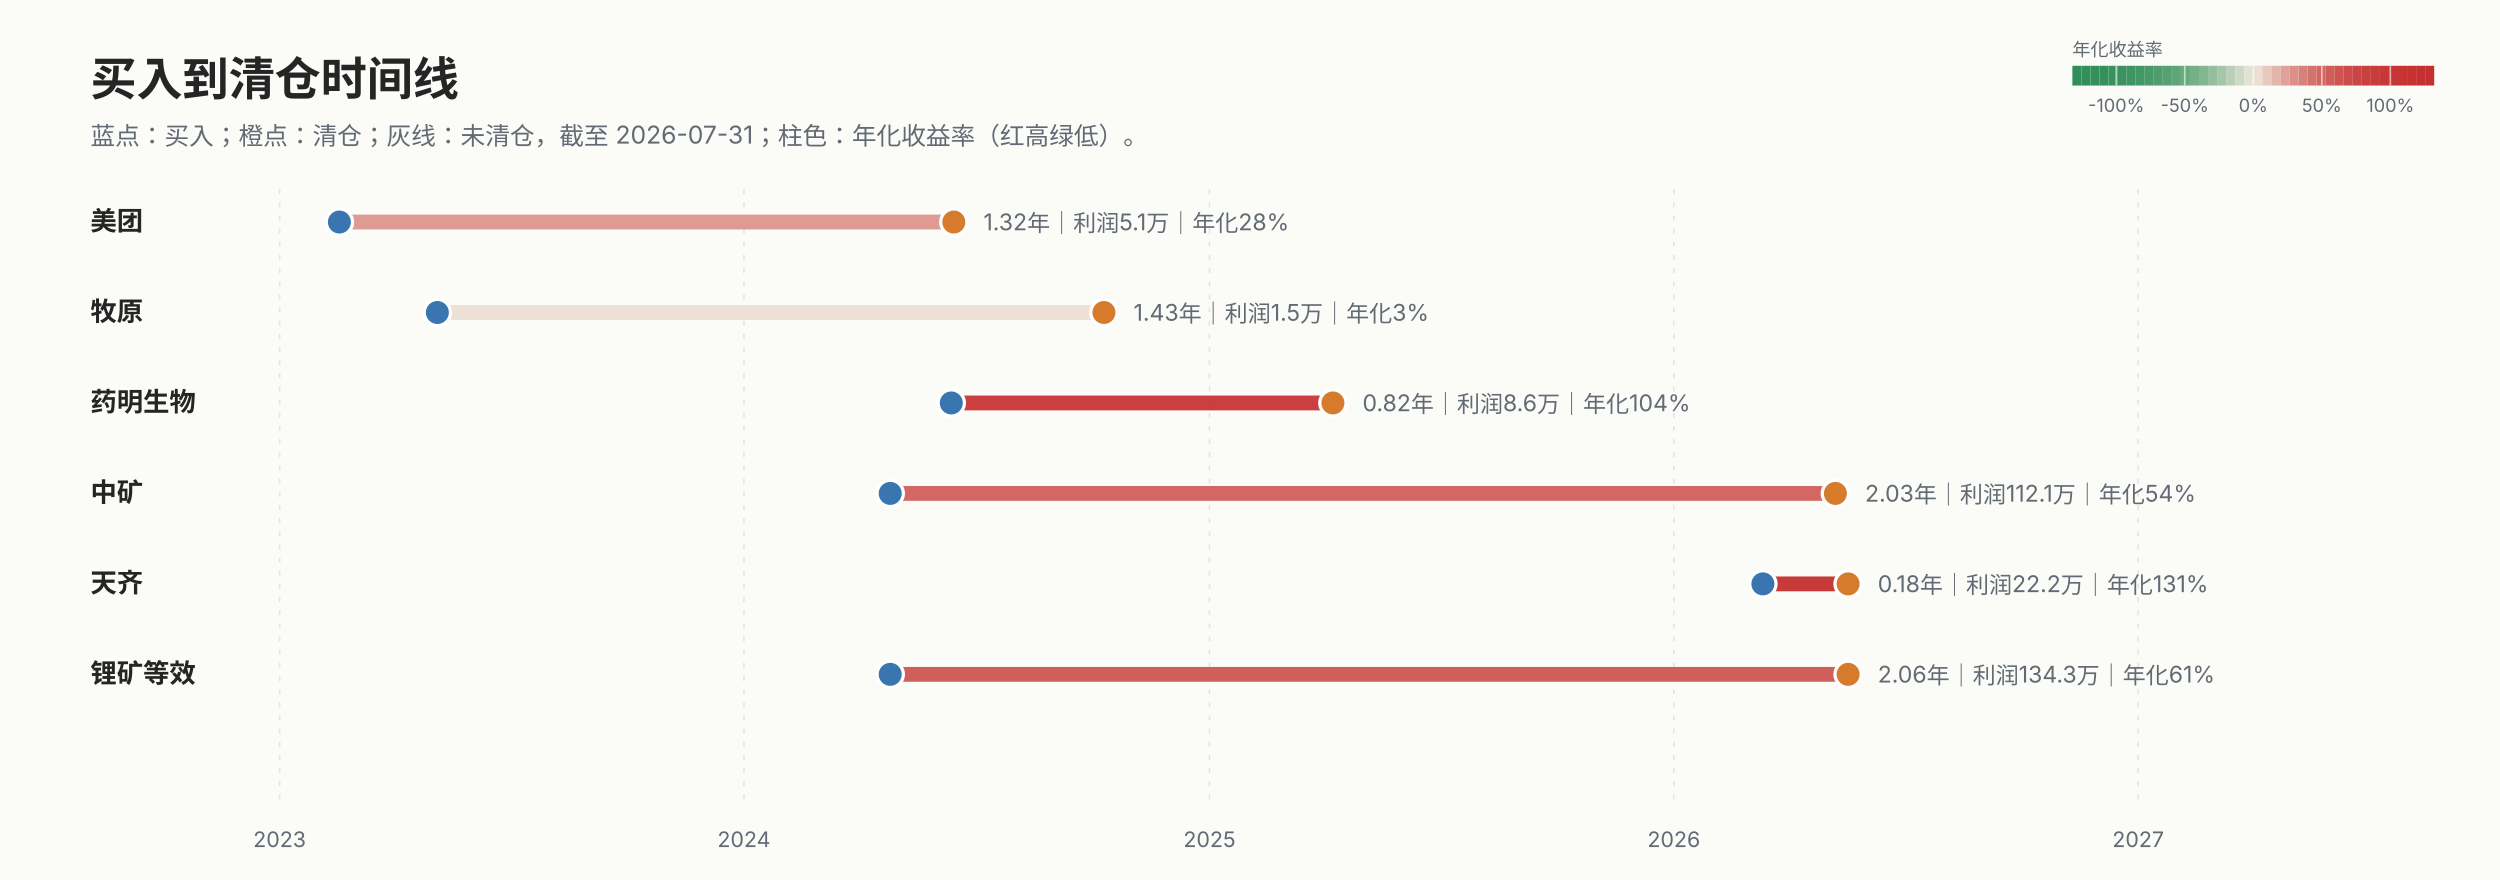
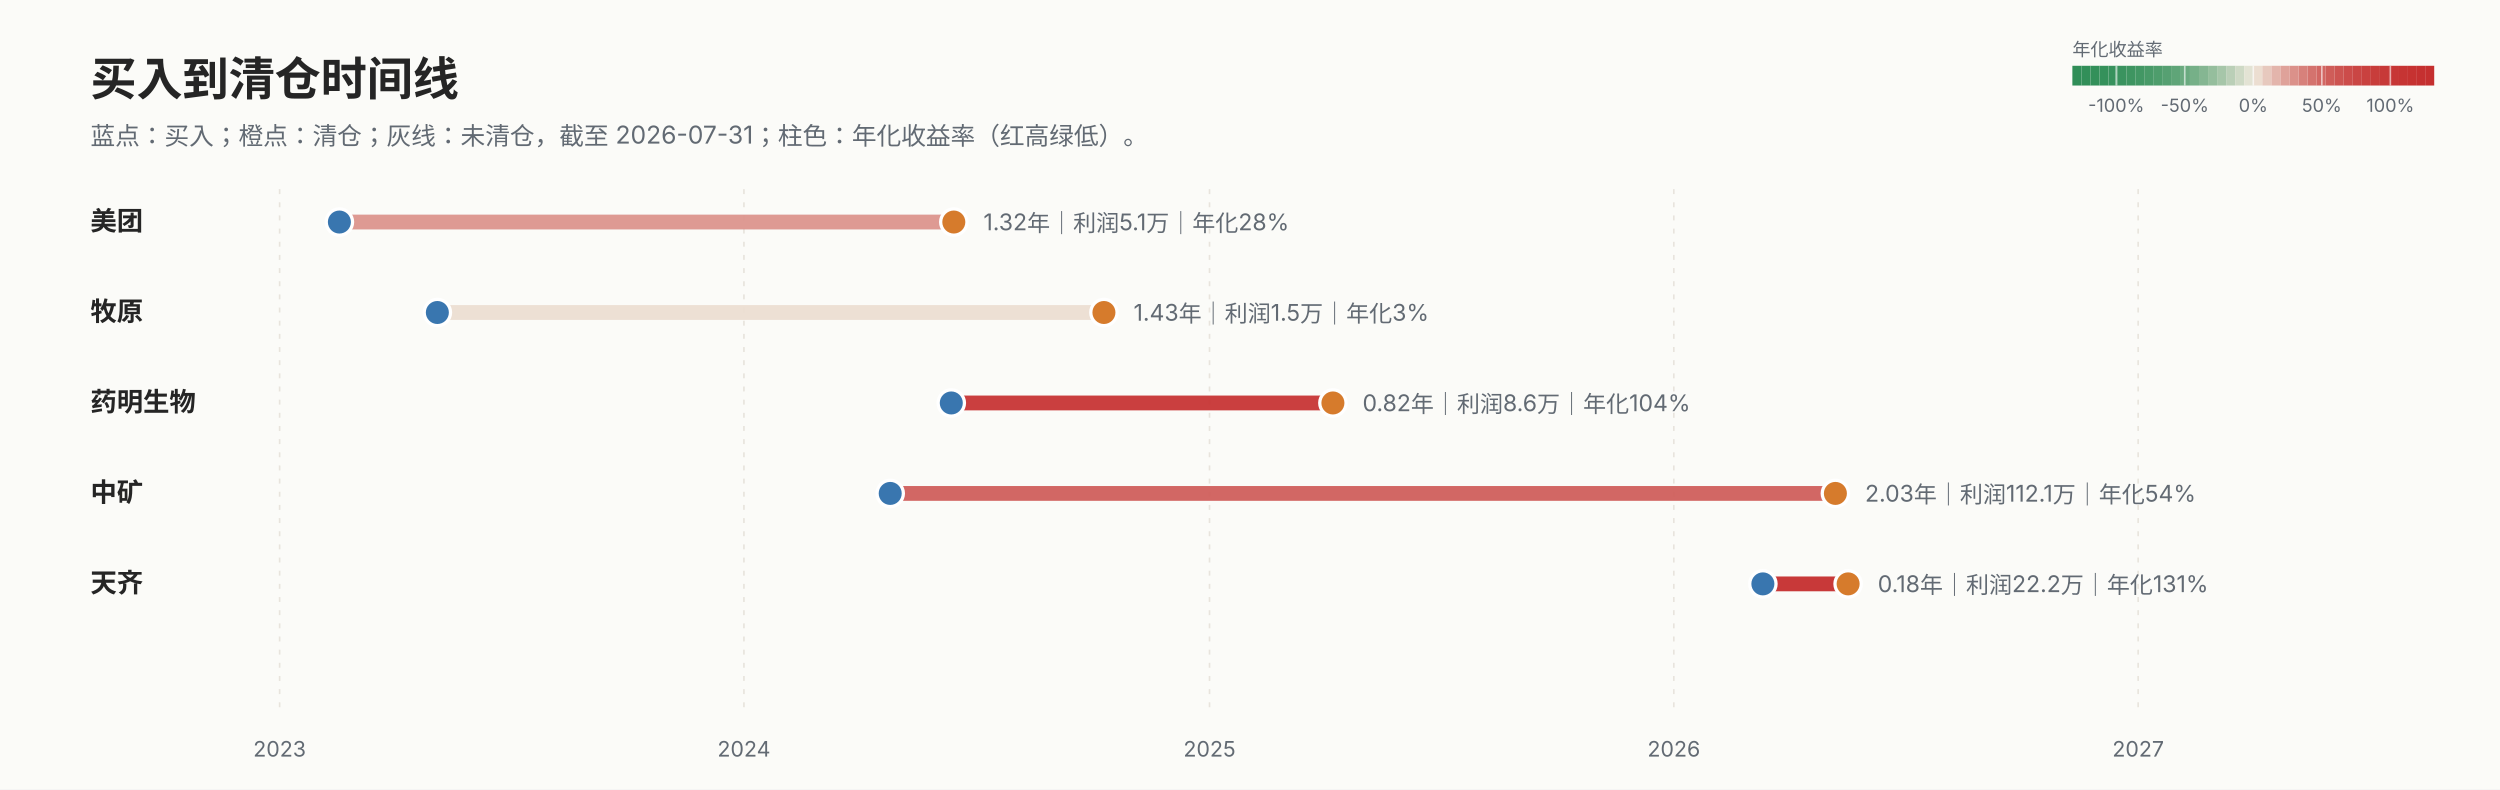
- <svg xmlns="http://www.w3.org/2000/svg" width="1520" height="535" viewBox="0 0 1520 535" role="img" aria-label="买入到清仓时间线">
+ <svg xmlns="http://www.w3.org/2000/svg" width="1520" height="480" viewBox="0 0 1520 480" role="img" aria-label="买入到清仓时间线">
  <rect width="100%" height="100%" fill="#fbfbf8" />
  <style>text{font-family:"Inter","Noto Sans SC","PingFang SC","Microsoft YaHei",Arial,sans-serif;}</style>
  <text x="55" y="58" font-size="28" font-weight="700" fill="#252525">买入到清仓时间线</text>
  <g>
    <rect x="1260.00" y="40" width="5.50" height="12" fill="#308e58" />
    <rect x="1265.50" y="40" width="5.50" height="12" fill="#328f59" />
    <rect x="1271.00" y="40" width="5.50" height="12" fill="#33905a" />
    <rect x="1276.50" y="40" width="5.50" height="12" fill="#35915b" />
    <rect x="1282.00" y="40" width="5.50" height="12" fill="#37925d" />
    <rect x="1287.50" y="40" width="5.50" height="12" fill="#3a935f" />
    <rect x="1293.00" y="40" width="5.50" height="12" fill="#3e9561" />
    <rect x="1298.50" y="40" width="5.50" height="12" fill="#429764" />
    <rect x="1304.00" y="40" width="5.50" height="12" fill="#489a68" />
    <rect x="1309.50" y="40" width="5.50" height="12" fill="#4e9d6c" />
    <rect x="1315.00" y="40" width="5.50" height="12" fill="#56a072" />
    <rect x="1320.50" y="40" width="5.50" height="12" fill="#5fa578" />
    <rect x="1326.00" y="40" width="5.50" height="12" fill="#6aaa7f" />
    <rect x="1331.50" y="40" width="5.50" height="12" fill="#76b088" />
    <rect x="1337.00" y="40" width="5.50" height="12" fill="#85b692" />
    <rect x="1342.50" y="40" width="5.50" height="12" fill="#95be9d" />
    <rect x="1348.00" y="40" width="5.50" height="12" fill="#a6c6a9" />
    <rect x="1353.50" y="40" width="5.50" height="12" fill="#bacfb7" />
    <rect x="1359.00" y="40" width="5.50" height="12" fill="#ced9c5" />
    <rect x="1364.50" y="40" width="5.50" height="12" fill="#e3e3d4" />
    <rect x="1370.00" y="40" width="5.50" height="12" fill="#ecded1" />
    <rect x="1375.50" y="40" width="5.50" height="12" fill="#e7c9be" />
    <rect x="1381.00" y="40" width="5.50" height="12" fill="#e3b5ac" />
    <rect x="1386.50" y="40" width="5.50" height="12" fill="#dfa29a" />
    <rect x="1392.00" y="40" width="5.50" height="12" fill="#db918a" />
    <rect x="1397.50" y="40" width="5.50" height="12" fill="#d7817b" />
    <rect x="1403.00" y="40" width="5.50" height="12" fill="#d4736e" />
    <rect x="1408.50" y="40" width="5.50" height="12" fill="#d26763" />
    <rect x="1414.00" y="40" width="5.50" height="12" fill="#cf5d59" />
    <rect x="1419.50" y="40" width="5.50" height="12" fill="#cd5451" />
    <rect x="1425.00" y="40" width="5.50" height="12" fill="#cc4c4a" />
    <rect x="1430.50" y="40" width="5.50" height="12" fill="#ca4644" />
    <rect x="1436.00" y="40" width="5.50" height="12" fill="#c9413f" />
    <rect x="1441.50" y="40" width="5.50" height="12" fill="#c83d3b" />
    <rect x="1447.00" y="40" width="5.50" height="12" fill="#c73938" />
    <rect x="1452.50" y="40" width="5.50" height="12" fill="#c73635" />
    <rect x="1458.00" y="40" width="5.50" height="12" fill="#c63433" />
    <rect x="1463.50" y="40" width="5.50" height="12" fill="#c63231" />
    <rect x="1469.00" y="40" width="5.50" height="12" fill="#c53030" />
    <rect x="1474.50" y="40" width="5.50" height="12" fill="#c52f2f" />
    <line x1="1286.67" y1="40" x2="1286.67" y2="52" stroke="#fff" stroke-width="1" opacity=".6" />
    <text x="1286.67" y="68" font-size="11" fill="#626a73" text-anchor="middle">-100%</text>
    <line x1="1328.33" y1="40" x2="1328.33" y2="52" stroke="#fff" stroke-width="1" opacity=".6" />
    <text x="1328.33" y="68" font-size="11" fill="#626a73" text-anchor="middle">-50%</text>
    <line x1="1370.00" y1="40" x2="1370.00" y2="52" stroke="#fff" stroke-width="1" opacity=".6" />
    <text x="1370.00" y="68" font-size="11" fill="#626a73" text-anchor="middle">0%</text>
    <line x1="1411.67" y1="40" x2="1411.67" y2="52" stroke="#fff" stroke-width="1" opacity=".6" />
    <text x="1411.67" y="68" font-size="11" fill="#626a73" text-anchor="middle">50%</text>
    <line x1="1453.33" y1="40" x2="1453.33" y2="52" stroke="#fff" stroke-width="1" opacity=".6" />
    <text x="1453.33" y="68" font-size="11" fill="#626a73" text-anchor="middle">100%</text>
    <text x="1260" y="34" font-size="11" fill="#626a73">年化收益率</text>
  </g>
  <text x="55" y="88" font-size="15" fill="#626a73">蓝点：买入；橙点：清仓；灰线：未清仓，截至 2026-07-31；柱色：年化收益率（红高绿低）。</text>
-   <line x1="170.00" y1="115" x2="170.00" y2="490" stroke="#ddd7ce" opacity=".65" stroke-dasharray="3 5" />
-   <text x="170.00" y="515" font-size="13" fill="#626a73" text-anchor="middle">2023</text>
-   <line x1="452.31" y1="115" x2="452.31" y2="490" stroke="#ddd7ce" opacity=".65" stroke-dasharray="3 5" />
-   <text x="452.31" y="515" font-size="13" fill="#626a73" text-anchor="middle">2024</text>
-   <line x1="735.39" y1="115" x2="735.39" y2="490" stroke="#ddd7ce" opacity=".65" stroke-dasharray="3 5" />
-   <text x="735.39" y="515" font-size="13" fill="#626a73" text-anchor="middle">2025</text>
-   <line x1="1017.69" y1="115" x2="1017.69" y2="490" stroke="#ddd7ce" opacity=".65" stroke-dasharray="3 5" />
-   <text x="1017.69" y="515" font-size="13" fill="#626a73" text-anchor="middle">2026</text>
-   <line x1="1300.00" y1="115" x2="1300.00" y2="490" stroke="#ddd7ce" opacity=".65" stroke-dasharray="3 5" />
-   <text x="1300.00" y="515" font-size="13" fill="#626a73" text-anchor="middle">2027</text>
+   <line x1="170.00" y1="115" x2="170.00" y2="435" stroke="#ddd7ce" opacity=".65" stroke-dasharray="3 5" />
+   <text x="170.00" y="460" font-size="13" fill="#626a73" text-anchor="middle">2023</text>
+   <line x1="452.31" y1="115" x2="452.31" y2="435" stroke="#ddd7ce" opacity=".65" stroke-dasharray="3 5" />
+   <text x="452.31" y="460" font-size="13" fill="#626a73" text-anchor="middle">2024</text>
+   <line x1="735.39" y1="115" x2="735.39" y2="435" stroke="#ddd7ce" opacity=".65" stroke-dasharray="3 5" />
+   <text x="735.39" y="460" font-size="13" fill="#626a73" text-anchor="middle">2025</text>
+   <line x1="1017.69" y1="115" x2="1017.69" y2="435" stroke="#ddd7ce" opacity=".65" stroke-dasharray="3 5" />
+   <text x="1017.69" y="460" font-size="13" fill="#626a73" text-anchor="middle">2026</text>
+   <line x1="1300.00" y1="115" x2="1300.00" y2="435" stroke="#ddd7ce" opacity=".65" stroke-dasharray="3 5" />
+   <text x="1300.00" y="460" font-size="13" fill="#626a73" text-anchor="middle">2027</text>
  <text x="55" y="140" font-size="16" font-weight="700" fill="#252525">美团</text>
  <line x1="206.35" y1="135" x2="579.92" y2="135" stroke="#dc958e" stroke-width="9" opacity=".95" />
  <circle cx="579.92" cy="135" r="8" fill="#d67b2c" stroke="#fff" stroke-width="2" />
  <circle cx="206.35" cy="135" r="8" fill="#3976af" stroke="#fff" stroke-width="2" />
  <text x="597.92" y="140" font-size="14" fill="#626a73">1.32年｜利润5.1万｜年化28%</text>
  <text x="55" y="195" font-size="16" font-weight="700" fill="#252525">牧原</text>
  <line x1="265.91" y1="190" x2="671.19" y2="190" stroke="#ecded2" stroke-width="9" opacity=".95" />
  <circle cx="671.19" cy="190" r="8" fill="#d67b2c" stroke="#fff" stroke-width="2" />
  <circle cx="265.91" cy="190" r="8" fill="#3976af" stroke="#fff" stroke-width="2" />
  <text x="689.19" y="195" font-size="14" fill="#626a73">1.43年｜利润1.5万｜年化3%</text>
  <text x="55" y="250" font-size="16" font-weight="700" fill="#252525">药明生物</text>
  <line x1="578.38" y1="245" x2="810.41" y2="245" stroke="#c73535" stroke-width="9" opacity=".95" />
  <circle cx="810.41" cy="245" r="8" fill="#d67b2c" stroke="#fff" stroke-width="2" />
  <circle cx="578.38" cy="245" r="8" fill="#3976af" stroke="#fff" stroke-width="2" />
  <text x="828.41" y="250" font-size="14" fill="#626a73">0.82年｜利润8.6万｜年化104%</text>
  <text x="55" y="305" font-size="16" font-weight="700" fill="#252525">中矿</text>
  <line x1="541.25" y1="300" x2="1115.92" y2="300" stroke="#d0605c" stroke-width="9" opacity=".95" />
  <circle cx="1115.92" cy="300" r="8" fill="#d67b2c" stroke="#fff" stroke-width="2" />
  <circle cx="541.25" cy="300" r="8" fill="#3976af" stroke="#fff" stroke-width="2" />
  <text x="1133.92" y="305" font-size="14" fill="#626a73">2.03年｜利润112.1万｜年化54%</text>
  <text x="55" y="360" font-size="16" font-weight="700" fill="#252525">天齐</text>
  <line x1="1071.83" y1="355" x2="1123.66" y2="355" stroke="#c52f2f" stroke-width="9" opacity=".95" />
  <circle cx="1123.66" cy="355" r="8" fill="#d67b2c" stroke="#fff" stroke-width="2" />
  <circle cx="1071.83" cy="355" r="8" fill="#3976af" stroke="#fff" stroke-width="2" />
  <text x="1141.66" y="360" font-size="14" fill="#626a73">0.18年｜利润22.2万｜年化131%</text>
-   <text x="55" y="415" font-size="16" font-weight="700" fill="#252525">锂矿等效</text>
-   <line x1="541.25" y1="410" x2="1123.66" y2="410" stroke="#ce5653" stroke-width="9" opacity=".95" />
-   <circle cx="1123.66" cy="410" r="8" fill="#d67b2c" stroke="#fff" stroke-width="2" />
-   <circle cx="541.25" cy="410" r="8" fill="#3976af" stroke="#fff" stroke-width="2" />
-   <text x="1141.66" y="415" font-size="14" fill="#626a73">2.06年｜利润134.3万｜年化61%</text>
</svg>
